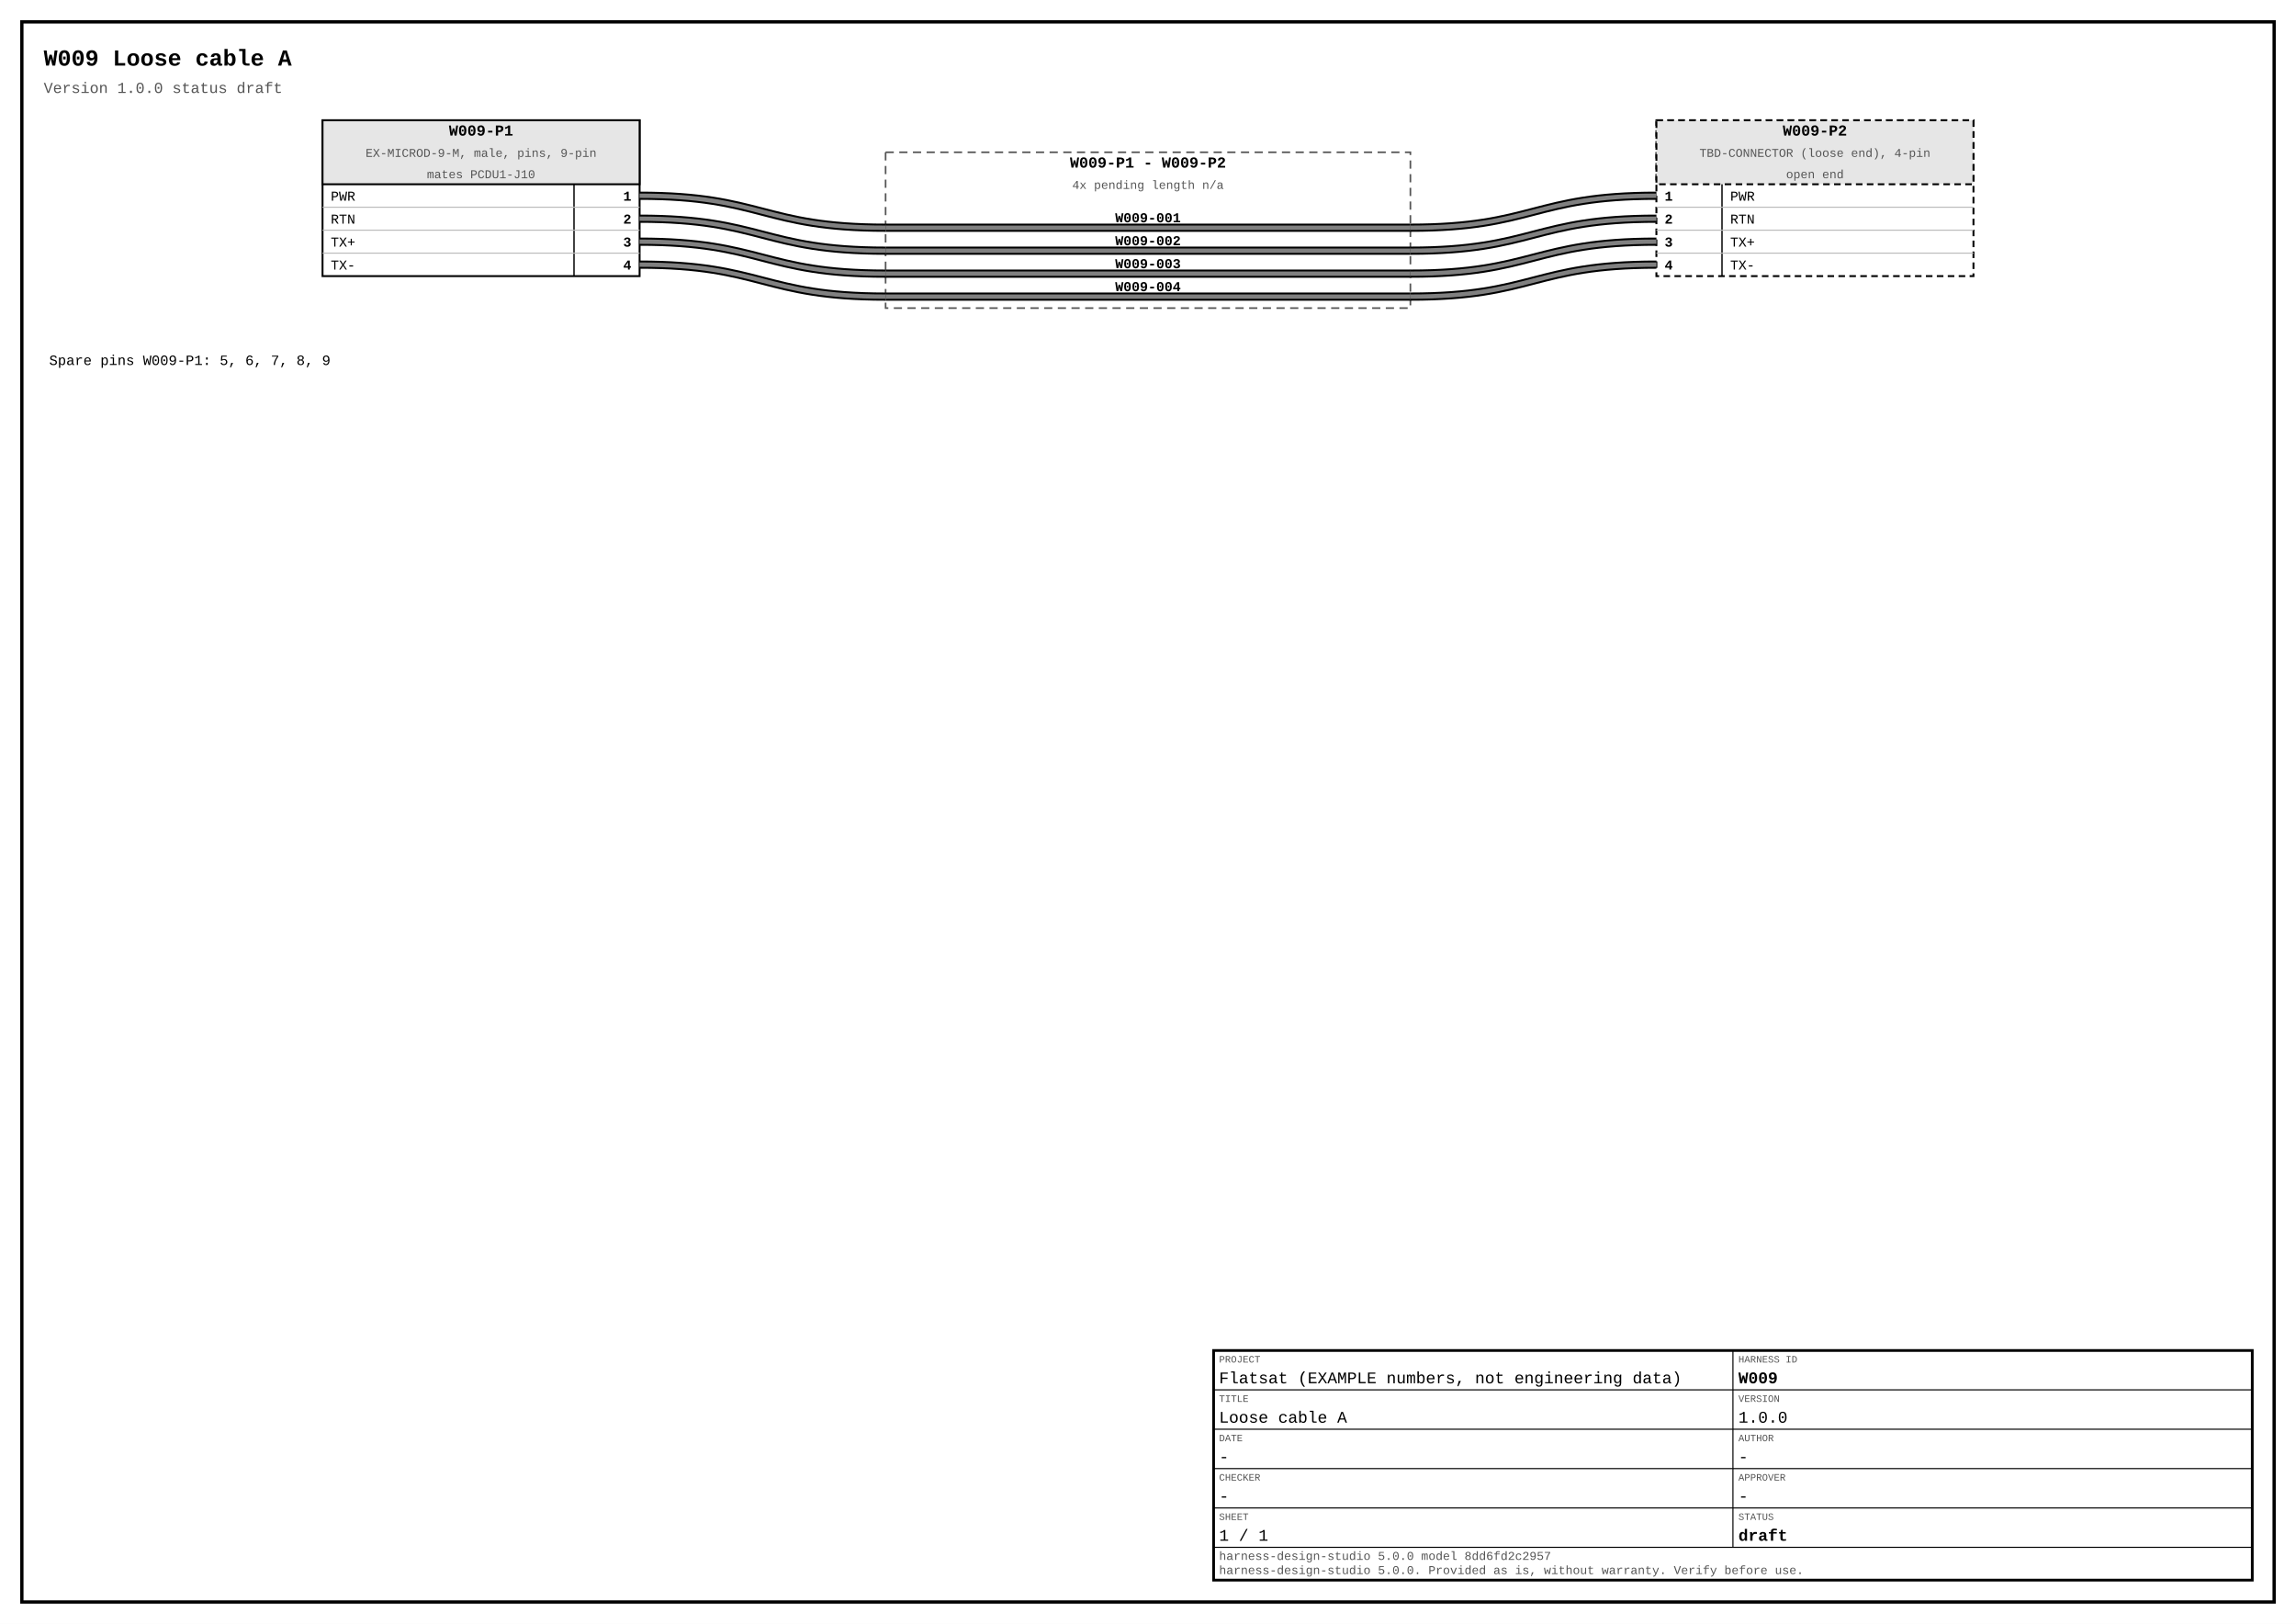
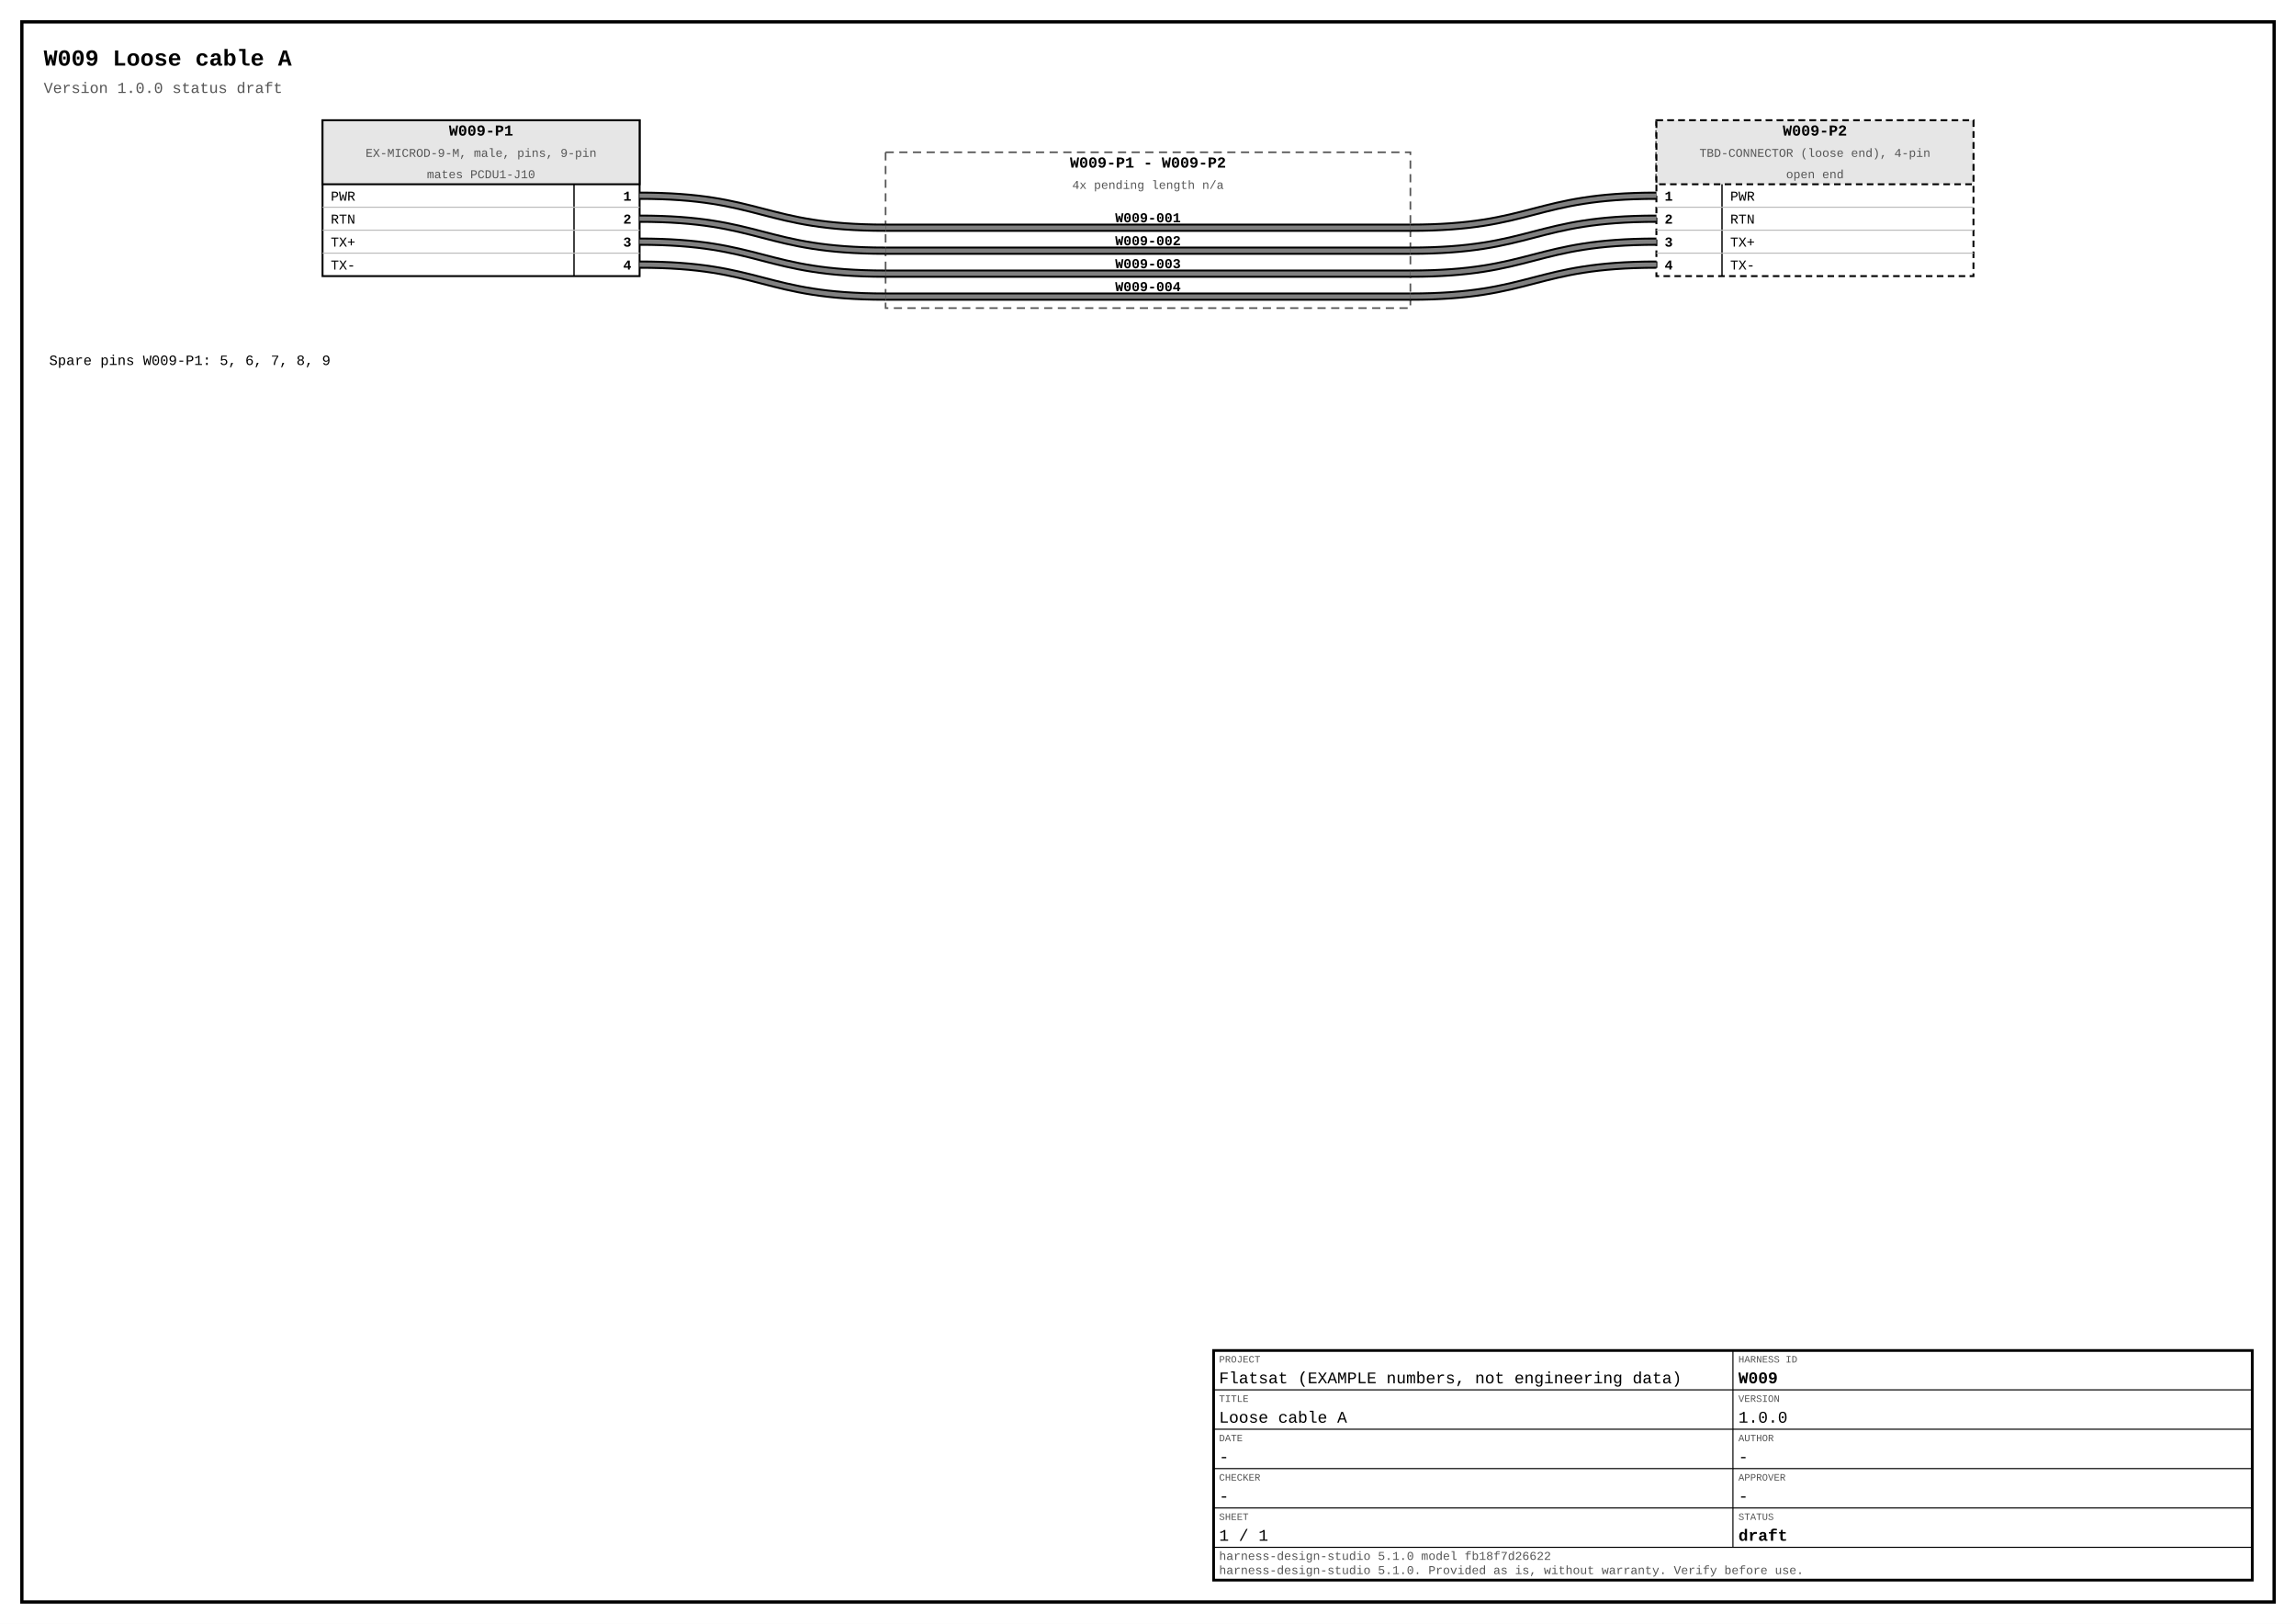
<svg xmlns="http://www.w3.org/2000/svg" width="420mm" height="297mm" viewBox="0 0 420 297" font-family="Courier New, Courier, monospace">
  <rect x="0" y="0" width="420" height="297" fill="#ffffff" />
  <rect x="4" y="4" width="412" height="289" fill="none" stroke="#000000" stroke-width="0.6" />
  <text x="8" y="12" font-size="4.2" font-weight="bold" text-anchor="start" fill="#000000">W009  Loose cable A</text>
  <text x="8" y="17" font-size="2.8" text-anchor="start" fill="#555555">Version 1.0.0  status draft</text>
  <rect x="59" y="22" width="58" height="28.5" fill="#ffffff" stroke="#000000" stroke-width="0.35" />
  <rect x="59" y="22" width="58" height="11.7" fill="#e6e6e6" stroke="#000000" stroke-width="0.35" />
  <text x="88" y="24.8" font-size="2.8" font-weight="bold" text-anchor="middle" fill="#000000">W009-P1</text>
  <text x="88" y="28.7" font-size="2.2" text-anchor="middle" fill="#555555">EX-MICROD-9-M, male, pins, 9-pin</text>
  <text x="88" y="32.6" font-size="2.2" text-anchor="middle" fill="#555555">mates PCDU1-J10</text>
  <line x1="105" y1="33.7" x2="105" y2="50.5" stroke="#000000" stroke-width="0.25" />
  <line x1="59" y1="37.9" x2="117" y2="37.9" stroke="#bbbbbb" stroke-width="0.2" />
  <text x="60.5" y="36.7" font-size="2.5" text-anchor="start" fill="#000000" data-ref="sig/W009-P1/1">PWR</text>
  <text x="115.5" y="36.7" font-size="2.5" font-weight="bold" text-anchor="end" fill="#000000" data-ref="pin/W009-P1/1">1</text>
  <line x1="59" y1="42.1" x2="117" y2="42.1" stroke="#bbbbbb" stroke-width="0.2" />
  <text x="60.5" y="40.9" font-size="2.5" text-anchor="start" fill="#000000" data-ref="sig/W009-P1/2">RTN</text>
  <text x="115.5" y="40.9" font-size="2.5" font-weight="bold" text-anchor="end" fill="#000000" data-ref="pin/W009-P1/2">2</text>
  <line x1="59" y1="46.3" x2="117" y2="46.3" stroke="#bbbbbb" stroke-width="0.2" />
  <text x="60.5" y="45.1" font-size="2.5" text-anchor="start" fill="#000000" data-ref="sig/W009-P1/3">TX+</text>
  <text x="115.5" y="45.1" font-size="2.5" font-weight="bold" text-anchor="end" fill="#000000" data-ref="pin/W009-P1/3">3</text>
  <text x="60.5" y="49.3" font-size="2.5" text-anchor="start" fill="#000000" data-ref="sig/W009-P1/4">TX-</text>
  <text x="115.5" y="49.3" font-size="2.5" font-weight="bold" text-anchor="end" fill="#000000" data-ref="pin/W009-P1/4">4</text>
  <rect x="303" y="22" width="58" height="28.5" fill="#ffffff" stroke="#000000" stroke-width="0.35" stroke-dasharray="1.2 0.8" />
  <rect x="303" y="22" width="58" height="11.7" fill="#e6e6e6" stroke="#000000" stroke-width="0.35" stroke-dasharray="1.2 0.8" />
  <text x="332" y="24.8" font-size="2.8" font-weight="bold" text-anchor="middle" fill="#000000">W009-P2</text>
  <text x="332" y="28.7" font-size="2.2" text-anchor="middle" fill="#555555" data-ref="part/W009-P2">TBD-CONNECTOR (loose end), 4-pin</text>
  <text x="332" y="32.6" font-size="2.2" text-anchor="middle" fill="#555555" data-ref="end/W009-P2">open end</text>
  <line x1="315" y1="33.7" x2="315" y2="50.5" stroke="#000000" stroke-width="0.25" />
  <line x1="303" y1="37.9" x2="361" y2="37.9" stroke="#bbbbbb" stroke-width="0.2" />
  <text x="304.5" y="36.7" font-size="2.5" font-weight="bold" text-anchor="start" fill="#000000" data-ref="pin/W009-P2/1">1</text>
  <text x="316.5" y="36.7" font-size="2.5" text-anchor="start" fill="#000000" data-ref="sig/W009-P2/1">PWR</text>
  <line x1="303" y1="42.1" x2="361" y2="42.1" stroke="#bbbbbb" stroke-width="0.2" />
  <text x="304.5" y="40.9" font-size="2.5" font-weight="bold" text-anchor="start" fill="#000000" data-ref="pin/W009-P2/2">2</text>
  <text x="316.5" y="40.9" font-size="2.5" text-anchor="start" fill="#000000" data-ref="sig/W009-P2/2">RTN</text>
  <line x1="303" y1="46.3" x2="361" y2="46.3" stroke="#bbbbbb" stroke-width="0.2" />
  <text x="304.5" y="45.1" font-size="2.5" font-weight="bold" text-anchor="start" fill="#000000" data-ref="pin/W009-P2/3">3</text>
  <text x="316.5" y="45.1" font-size="2.5" text-anchor="start" fill="#000000" data-ref="sig/W009-P2/3">TX+</text>
  <text x="304.5" y="49.3" font-size="2.5" font-weight="bold" text-anchor="start" fill="#000000" data-ref="pin/W009-P2/4">4</text>
  <text x="316.5" y="49.3" font-size="2.5" text-anchor="start" fill="#000000" data-ref="sig/W009-P2/4">TX-</text>
  <rect x="162" y="27.85" width="96" height="28.5" fill="none" stroke="#555555" stroke-width="0.3" stroke-dasharray="1.5 1" />
  <text x="210" y="30.65" font-size="2.8" font-weight="bold" text-anchor="middle" fill="#000000">W009-P1 - W009-P2</text>
  <text x="210" y="34.55" font-size="2.2" text-anchor="middle" fill="#555555">4x  pending  length n/a</text>
  <path d="M 117 35.8 C 139.5 35.8 139.5 41.65 162 41.65" fill="none" stroke="#000000" stroke-width="1.5" />
  <line x1="162" y1="41.65" x2="258" y2="41.65" stroke="#000000" stroke-width="1.5" />
  <path d="M 258 41.65 C 280.5 41.65 280.5 35.8 303 35.8" fill="none" stroke="#000000" stroke-width="1.5" />
  <path d="M 117 35.8 C 139.5 35.8 139.5 41.65 162 41.65" fill="none" stroke="#808080" stroke-width="0.8" />
  <line x1="162" y1="41.65" x2="258" y2="41.65" stroke="#808080" stroke-width="0.8" />
  <path d="M 258 41.65 C 280.5 41.65 280.5 35.8 303 35.8" fill="none" stroke="#808080" stroke-width="0.8" />
  <text x="210" y="40.65" font-size="2.5" font-weight="bold" text-anchor="middle" fill="#000000">W009-001</text>
  <path d="M 117 40 C 139.5 40 139.5 45.85 162 45.85" fill="none" stroke="#000000" stroke-width="1.5" />
  <line x1="162" y1="45.85" x2="258" y2="45.85" stroke="#000000" stroke-width="1.5" />
  <path d="M 258 45.85 C 280.5 45.85 280.5 40 303 40" fill="none" stroke="#000000" stroke-width="1.5" />
  <path d="M 117 40 C 139.5 40 139.5 45.85 162 45.85" fill="none" stroke="#808080" stroke-width="0.8" />
  <line x1="162" y1="45.85" x2="258" y2="45.85" stroke="#808080" stroke-width="0.8" />
  <path d="M 258 45.85 C 280.5 45.85 280.5 40 303 40" fill="none" stroke="#808080" stroke-width="0.8" />
  <text x="210" y="44.85" font-size="2.5" font-weight="bold" text-anchor="middle" fill="#000000">W009-002</text>
  <path d="M 117 44.2 C 139.5 44.2 139.5 50.05 162 50.05" fill="none" stroke="#000000" stroke-width="1.5" />
  <line x1="162" y1="50.05" x2="258" y2="50.05" stroke="#000000" stroke-width="1.5" />
  <path d="M 258 50.05 C 280.5 50.05 280.5 44.2 303 44.2" fill="none" stroke="#000000" stroke-width="1.5" />
  <path d="M 117 44.2 C 139.5 44.2 139.5 50.05 162 50.05" fill="none" stroke="#808080" stroke-width="0.8" />
  <line x1="162" y1="50.05" x2="258" y2="50.05" stroke="#808080" stroke-width="0.8" />
  <path d="M 258 50.05 C 280.5 50.05 280.5 44.2 303 44.2" fill="none" stroke="#808080" stroke-width="0.8" />
  <text x="210" y="49.05" font-size="2.5" font-weight="bold" text-anchor="middle" fill="#000000">W009-003</text>
  <path d="M 117 48.4 C 139.5 48.4 139.5 54.25 162 54.25" fill="none" stroke="#000000" stroke-width="1.5" />
  <line x1="162" y1="54.25" x2="258" y2="54.25" stroke="#000000" stroke-width="1.5" />
  <path d="M 258 54.25 C 280.5 54.25 280.5 48.4 303 48.4" fill="none" stroke="#000000" stroke-width="1.5" />
  <path d="M 117 48.4 C 139.5 48.4 139.5 54.25 162 54.25" fill="none" stroke="#808080" stroke-width="0.8" />
  <line x1="162" y1="54.25" x2="258" y2="54.25" stroke="#808080" stroke-width="0.8" />
  <path d="M 258 54.25 C 280.5 54.25 280.5 48.4 303 48.4" fill="none" stroke="#808080" stroke-width="0.8" />
  <text x="210" y="53.25" font-size="2.5" font-weight="bold" text-anchor="middle" fill="#000000">W009-004</text>
  <text x="9" y="66.75" font-size="2.6" text-anchor="start" fill="#000000">Spare pins W009-P1: 5, 6, 7, 8, 9</text>
  <rect x="222" y="247" width="190" height="42" fill="none" stroke="#000000" stroke-width="0.5" />
  <line x1="222" y1="247" x2="317" y2="247" stroke="#000000" stroke-width="0.2" />
  <text x="223" y="249.2" font-size="1.8" text-anchor="start" fill="#555555">PROJECT</text>
  <text x="223" y="253" font-size="3" text-anchor="start" fill="#000000">Flatsat (EXAMPLE numbers, not engineering data)</text>
  <line x1="317" y1="247" x2="412" y2="247" stroke="#000000" stroke-width="0.2" />
  <text x="318" y="249.2" font-size="1.8" text-anchor="start" fill="#555555">HARNESS ID</text>
  <text x="318" y="253" font-size="3" font-weight="bold" text-anchor="start" fill="#000000">W009</text>
  <line x1="222" y1="254.2" x2="317" y2="254.2" stroke="#000000" stroke-width="0.2" />
  <text x="223" y="256.4" font-size="1.8" text-anchor="start" fill="#555555">TITLE</text>
  <text x="223" y="260.2" font-size="3" text-anchor="start" fill="#000000">Loose cable A</text>
  <line x1="317" y1="254.2" x2="412" y2="254.2" stroke="#000000" stroke-width="0.2" />
  <text x="318" y="256.4" font-size="1.8" text-anchor="start" fill="#555555">VERSION</text>
  <text x="318" y="260.2" font-size="3" text-anchor="start" fill="#000000">1.0.0</text>
  <line x1="222" y1="261.4" x2="317" y2="261.4" stroke="#000000" stroke-width="0.2" />
  <text x="223" y="263.6" font-size="1.8" text-anchor="start" fill="#555555">DATE</text>
  <text x="223" y="267.4" font-size="3" text-anchor="start" fill="#000000">-</text>
  <line x1="317" y1="261.4" x2="412" y2="261.4" stroke="#000000" stroke-width="0.2" />
  <text x="318" y="263.6" font-size="1.8" text-anchor="start" fill="#555555">AUTHOR</text>
  <text x="318" y="267.4" font-size="3" text-anchor="start" fill="#000000">-</text>
  <line x1="222" y1="268.6" x2="317" y2="268.6" stroke="#000000" stroke-width="0.2" />
  <text x="223" y="270.8" font-size="1.8" text-anchor="start" fill="#555555">CHECKER</text>
  <text x="223" y="274.6" font-size="3" text-anchor="start" fill="#000000">-</text>
  <line x1="317" y1="268.6" x2="412" y2="268.6" stroke="#000000" stroke-width="0.2" />
  <text x="318" y="270.8" font-size="1.8" text-anchor="start" fill="#555555">APPROVER</text>
  <text x="318" y="274.6" font-size="3" text-anchor="start" fill="#000000">-</text>
  <line x1="222" y1="275.8" x2="317" y2="275.8" stroke="#000000" stroke-width="0.2" />
  <text x="223" y="278" font-size="1.8" text-anchor="start" fill="#555555">SHEET</text>
  <text x="223" y="281.8" font-size="3" text-anchor="start" fill="#000000">1 / 1</text>
  <line x1="317" y1="275.8" x2="412" y2="275.8" stroke="#000000" stroke-width="0.2" />
  <text x="318" y="278" font-size="1.8" text-anchor="start" fill="#555555">STATUS</text>
  <text x="318" y="281.8" font-size="3" font-weight="bold" text-anchor="start" fill="#000000">draft</text>
  <line x1="317" y1="247" x2="317" y2="283" stroke="#000000" stroke-width="0.2" />
  <line x1="222" y1="283" x2="412" y2="283" stroke="#000000" stroke-width="0.2" />
-   <text x="223" y="285.3" font-size="2.2" text-anchor="start" fill="#555555">harness-design-studio 5.0.0 model 8dd6fd2c2957</text>
-   <text x="223" y="287.9" font-size="2.2" text-anchor="start" fill="#555555">harness-design-studio 5.0.0. Provided as is, without warranty. Verify before use.</text>
+   <text x="223" y="285.3" font-size="2.2" text-anchor="start" fill="#555555">harness-design-studio 5.1.0 model fb18f7d26622</text>
+   <text x="223" y="287.9" font-size="2.2" text-anchor="start" fill="#555555">harness-design-studio 5.1.0. Provided as is, without warranty. Verify before use.</text>
</svg>
